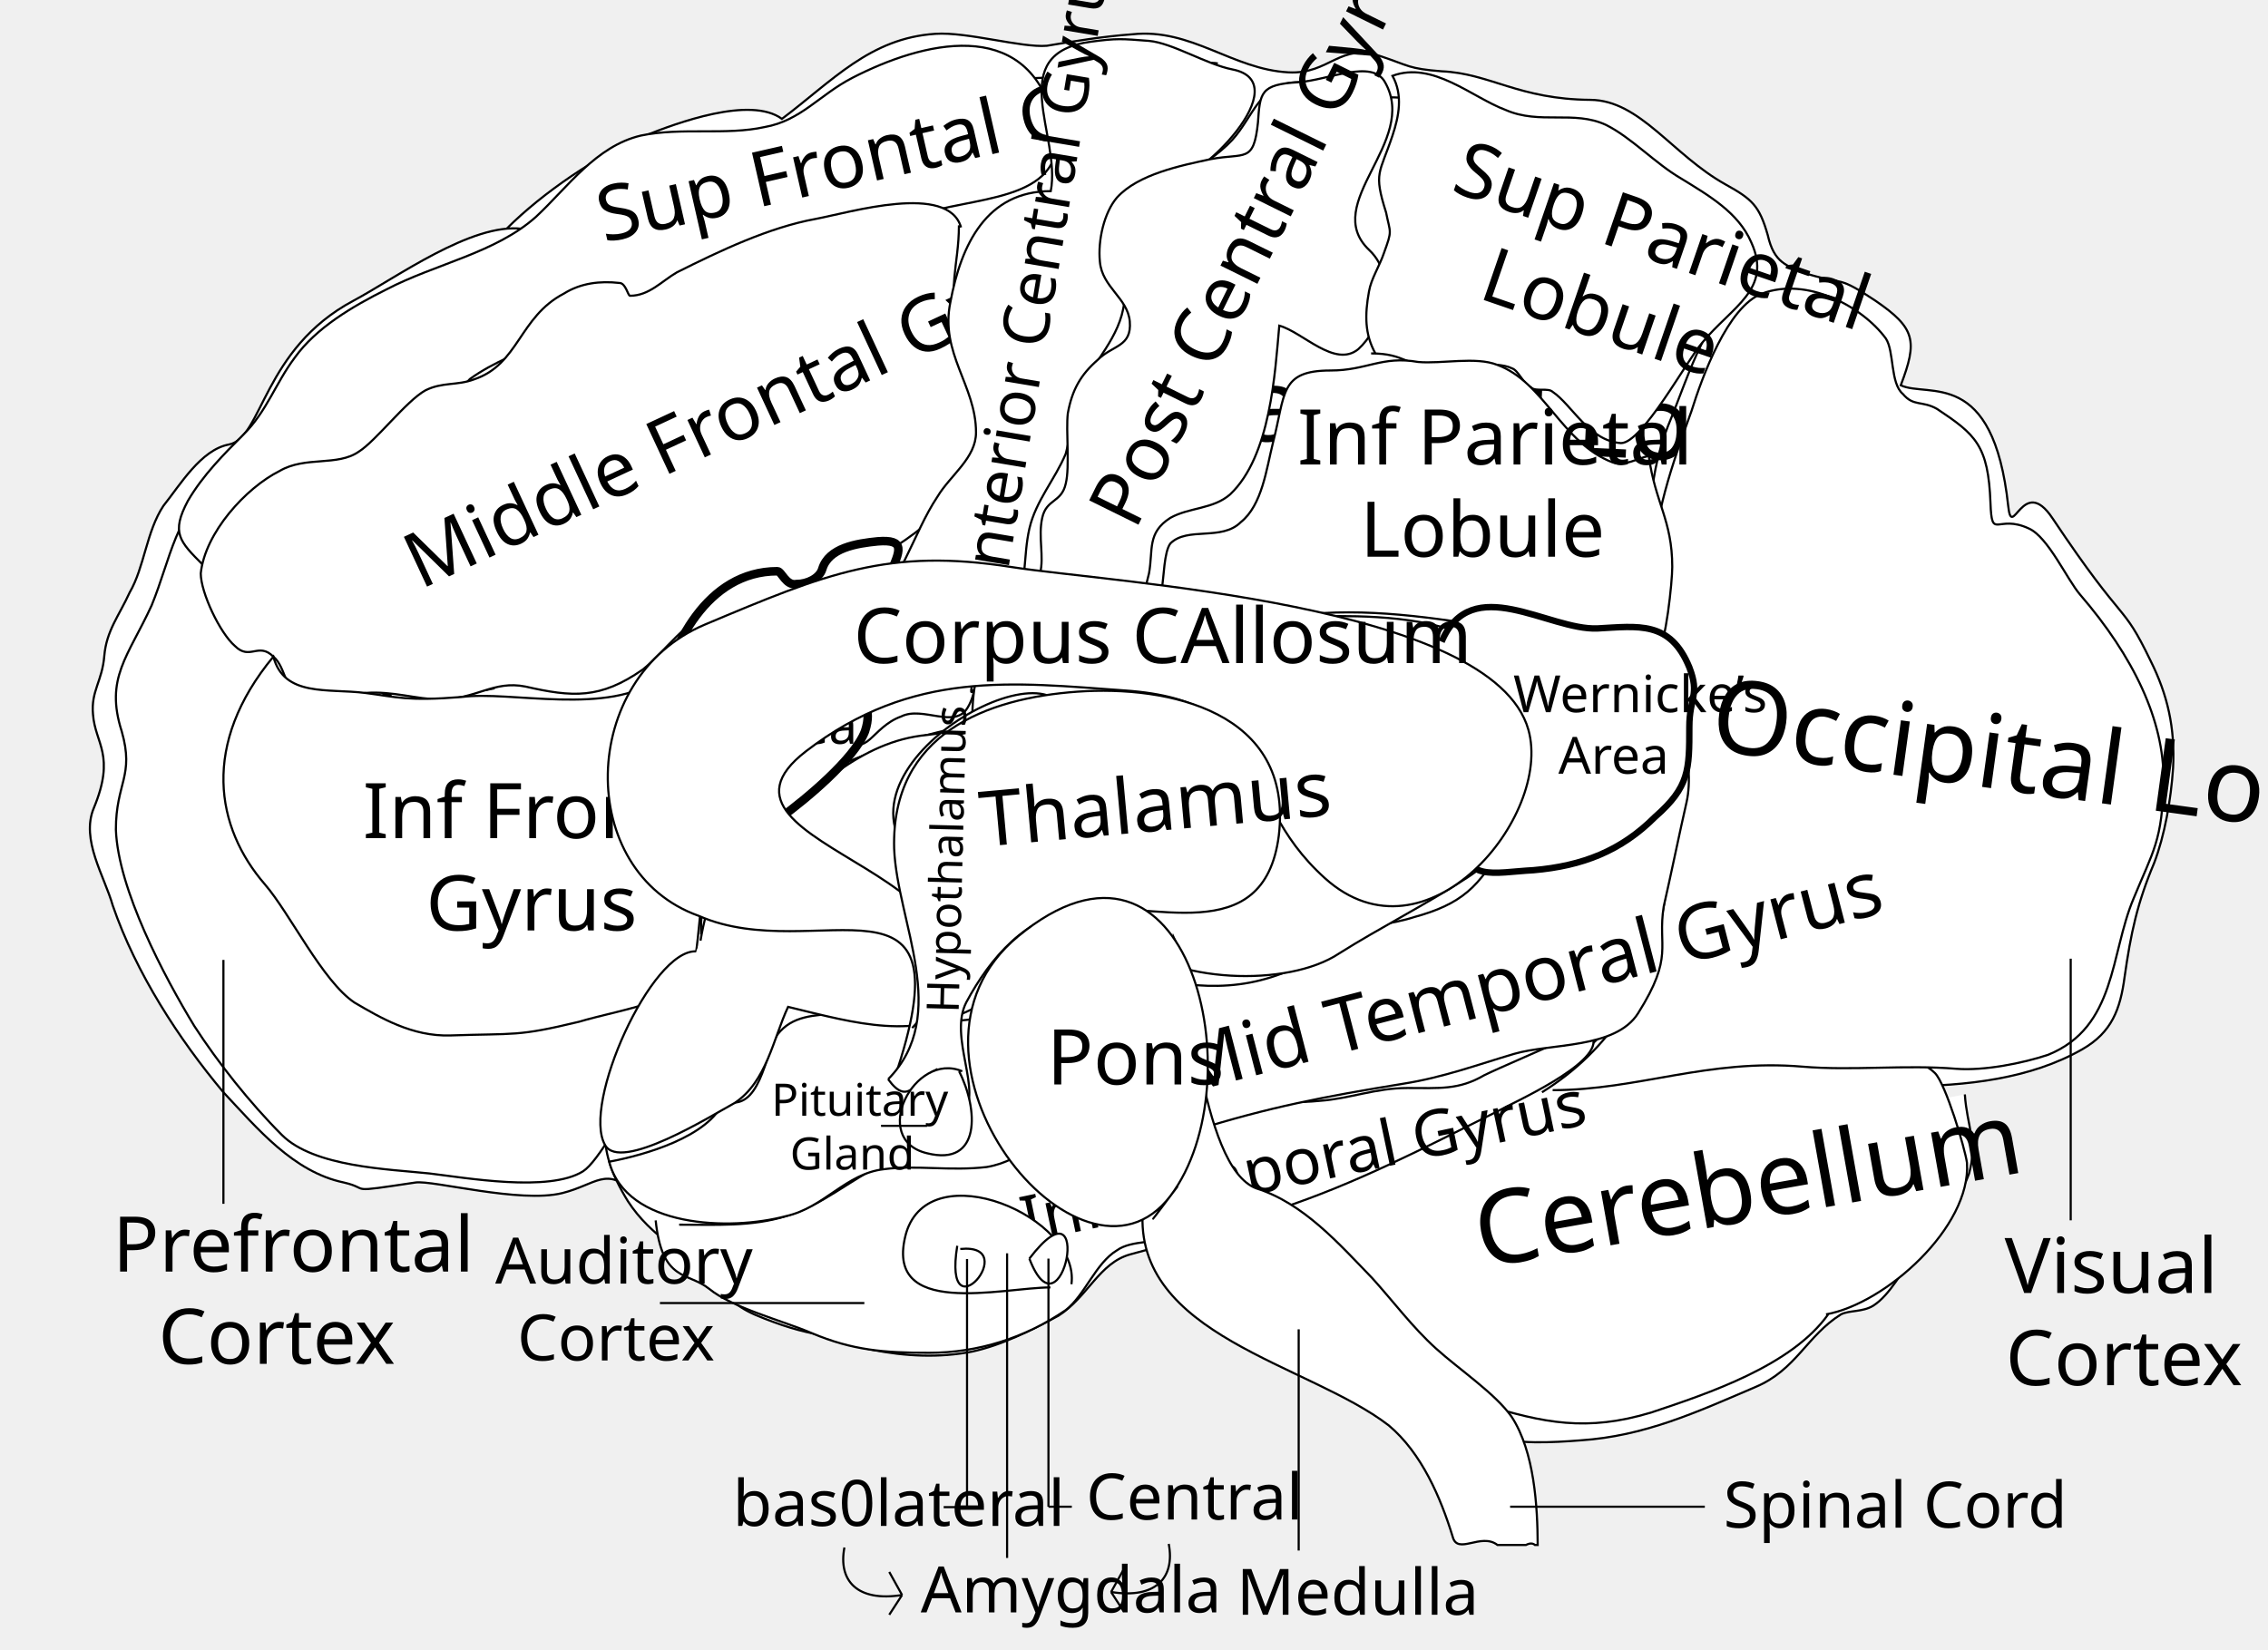
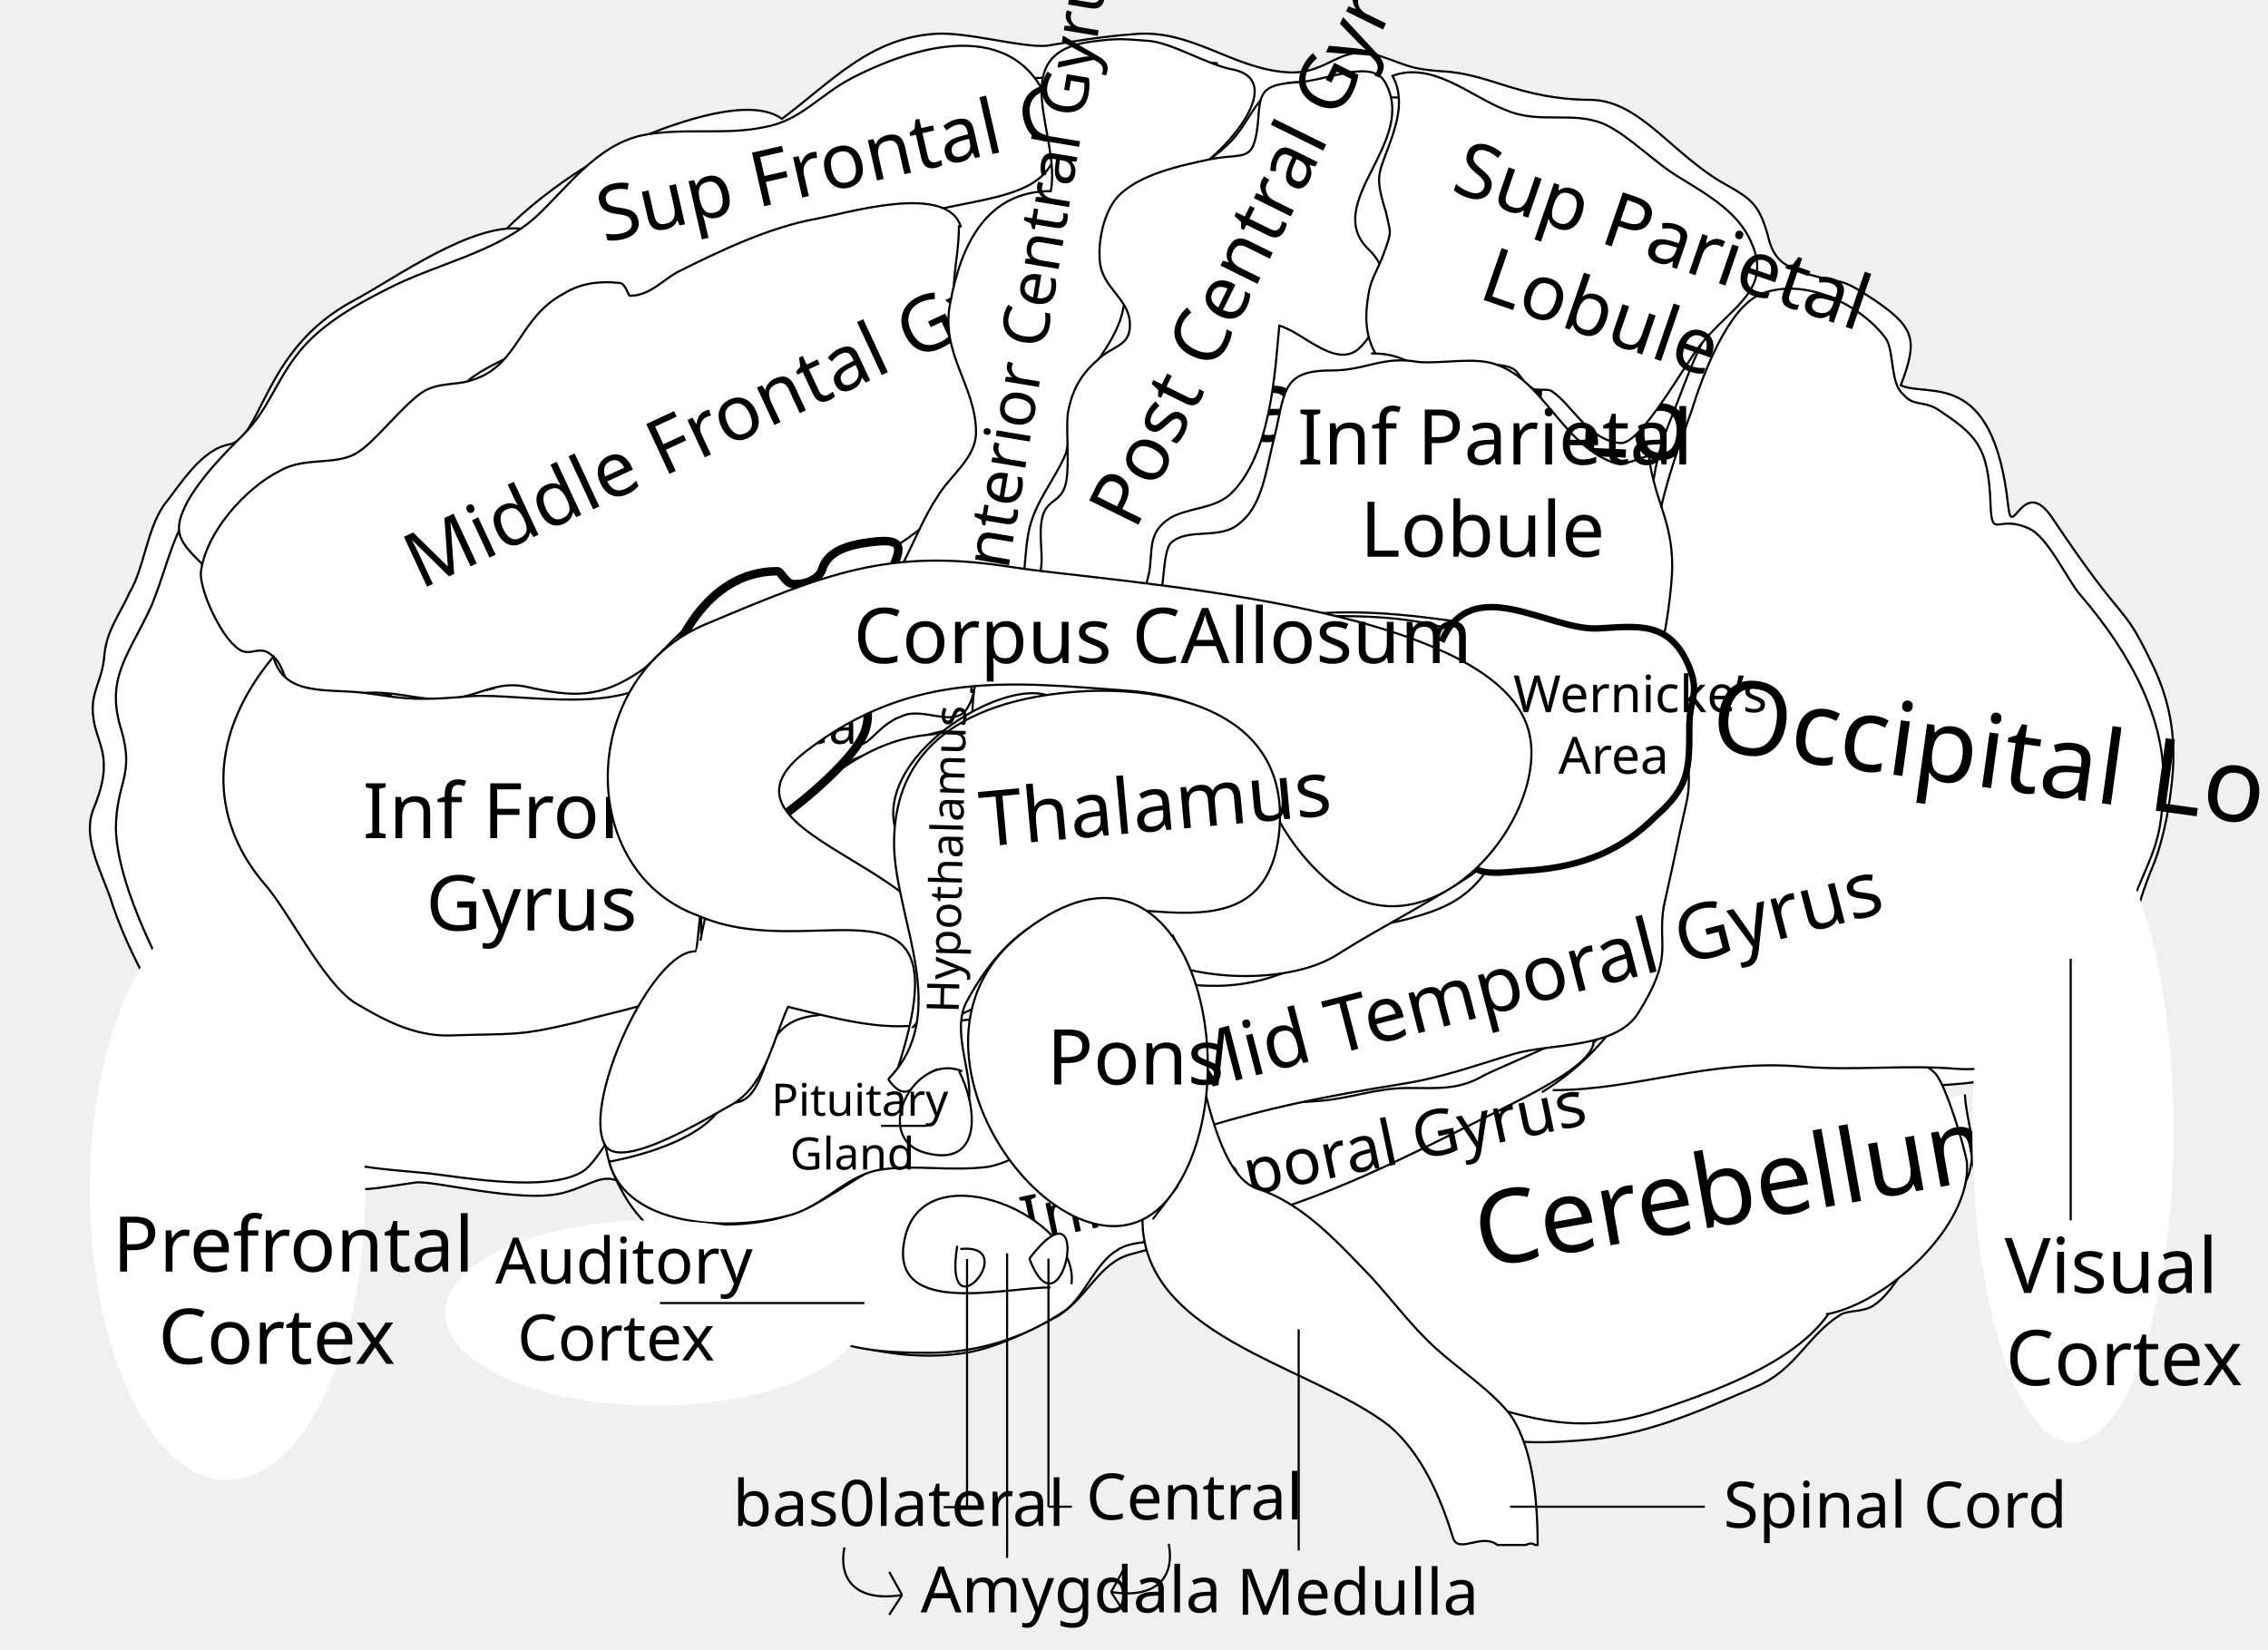
- <svg xmlns="http://www.w3.org/2000/svg" version="1.1" x="0px" y="0px" width="1061.947px" height="772.501px" viewBox="0 0 1061.947 772.501" enable-background="new 0 0 1061.947 772.501" xml:space="preserve">
+ <svg xmlns="http://www.w3.org/2000/svg" version="1.1" x="0px" y="0px" width="1061.947px" height="772.501px" viewBox="0 0 1061.947 772.501" style="enable-background:new 0 0 1061.947 772.501;" xml:space="preserve">
+   <style type="text/css">
+ 
+ 	.st0{font-family:'AmaticSC-Regular';}
+ 	.st1{fill:#FFFFFF;stroke:#000000;stroke-miterlimit:10;}
+ 	.st2{fill:#FFFFFF;stroke:#000000;stroke-width:3;}
+ 	.st3{fill:#FFFFFF;stroke:#000000;stroke-width:4;}
+ 	.st4{fill:none;stroke:#000000;}
+ 	.st5{fill:none;stroke:#000000;stroke-miterlimit:10;}
+ 	.st6{fill:#FFFFFF;}
+ 	.st7{fill:none;}
+ 	.st8{fill:#FFFFFF;stroke:#000000;}
+ 	.st9{font-size:21;}
+ 	.st10{font-size:24;}
+ 	.st11{font-size:30;}
+ 	.st12{font-size:36;}
+ 	.st13{font-size:48;}
+ 
+ </style>
  <g id="Outline">
-     <path id="Brain" fill="#FFFFFF" stroke="#000000" d="M237.247,107.085c16.8-16.833,42.886-34.582,64.631-43.494   c14.827-5.94,49.421-18.814,64.249-7.922C389.848,37.846,407.357,17.817,438,15.837c14.823-0.991,40.317,6.585,52.179,5.594   c11.861-1.979,26.188-4.379,40.026-5.371c27.672-2.97,46.795,16.44,73.139,17.824c19.401,1.019,23.89-14.316,43.656-7.383   c12.625,4.211,12.57,5.692,28,6.881c22.732,0.991,36,13.119,69.694,13.376C767.96,46.937,783,72.501,807.95,86.367   c12.47,6.93,15.821,9.901,19.776,23.764c2.958,12.872,8.407,14.41,19.274,18.371c16.802,4.952,13.337,0.444,31.136,12.325   c18.778,12.874,19.767,18.814,11.856,39.608c12.854,5.943,43.315-8.574,50.315,56.553c1.798,16.728,6.803-15.146,20.692,5.641   c35,52.38,32.156,38.158,46,66.874c7.91,15.844,11.489,31.347,10.5,50.159c-0.988,14.855-3.955,31.688-8.9,44.562   c-7.899,18.811-10.866,32.673-13.832,53.47c-1.979,14.851-5.934,25.743-19.767,33.665   c-48.411,27.716-120.507,13.484-163.528,15.193c-99.473,3.951-122.449,19.953-195.274,60.064   c-13.439,7.402-30.644,8.91-45.467,12.874c-11.479,2.464-5.012-2.185-41.515,7.917c-14.558,4.03-19.771,19.808-33.61,28.719   c-12.85,6.934-26.684,13.862-40.522,16.832c-30.644,5.94-63.26-2.97-91.925-15.844c-12.85-4.947-27.677-9.899-37.561-19.803   c-10.872-11.881-16.805-28.714-28.666-38.617c-12.85-12.874-17.789-3.961-33.605,0c-19.771,4.951-60.718-6.15-68.789-4.942   c-33.743,5.05-20.309,3.058-33.539,0c-23.725-4.952-40.573-25.417-56.39-42.249c-20.755-24.755-40.945-55.792-51.817-87.476   c-3.955-13.862-15.021-30.804-8.899-45.551c10.367-24.974,0.641-30.109-0.348-43.974c-0.989-10.893,4.304-15.438,5.292-27.32   c0.989-11.883,6.917-18.814,11.861-29.707c6.917-11.881,7.905-28.716,15.816-40.597c7.906-9.904,17.571-26.26,30.639-28.716   c15.816-2.971,15.846-44.66,58.32-67.335c19.895-10.621,55.35-36.636,79.071-33.666" />
-     <path id="Cerebellum_1_" fill="#FFFFFF" stroke="#000000" d="M920,512.501c1,15,6,22,2,37c-5,14-16,25-25,37c-6,8-12,20-20,25   c-5,3-11,2-15,4c-16,10-21,26-40,34c-28,12-52,23-82,25c-13,1-30,2-42-2c-14-5-24-14-39-19c-43-12-86-23-95-72" />
+     <path id="Brain" class="st8" d="M237.247,107.085c16.8-16.833,42.886-34.582,64.631-43.494c14.827-5.94,49.421-18.814,64.249-7.922   C389.848,37.846,407.357,17.817,438,15.837c14.823-0.991,40.317,6.585,52.179,5.594c11.861-1.979,26.188-4.379,40.026-5.371   c27.672-2.97,46.795,16.44,73.139,17.824c19.401,1.019,23.89-14.316,43.656-7.383c12.625,4.211,12.57,5.692,28,6.881   c22.732,0.991,36,13.119,69.694,13.376C767.96,46.937,783,72.501,807.95,86.367c12.47,6.93,15.821,9.901,19.776,23.764   c2.958,12.872,8.407,14.41,19.274,18.371c16.802,4.952,13.337,0.444,31.136,12.325c18.778,12.874,19.767,18.814,11.856,39.608   c12.854,5.943,43.315-8.574,50.315,56.553c1.798,16.728,6.803-15.146,20.692,5.641c35,52.38,32.156,38.158,46,66.874   c7.91,15.844,11.489,31.347,10.5,50.159c-0.988,14.855-3.955,31.688-8.9,44.562c-7.899,18.811-10.866,32.673-13.832,53.47   c-1.979,14.851-5.934,25.743-19.767,33.665c-48.411,27.716-120.507,13.484-163.528,15.193   c-99.473,3.951-122.449,19.953-195.274,60.064c-13.439,7.402-30.644,8.91-45.467,12.874c-11.479,2.464-5.012-2.185-41.515,7.917   c-14.558,4.03-19.771,19.808-33.61,28.719c-12.85,6.934-26.684,13.862-40.522,16.832c-30.644,5.94-63.26-2.97-91.925-15.844   c-12.85-4.947-27.677-9.899-37.561-19.803c-10.872-11.881-16.805-28.714-28.666-38.617c-12.85-12.874-17.789-3.961-33.605,0   c-19.771,4.951-60.718-6.15-68.789-4.942c-33.743,5.05-20.309,3.058-33.539,0c-23.725-4.952-40.573-25.417-56.39-42.249   c-20.755-24.755-40.945-55.792-51.817-87.476c-3.955-13.862-15.021-30.804-8.899-45.551c10.367-24.974,0.641-30.109-0.348-43.974   c-0.989-10.893,4.304-15.438,5.292-27.32c0.989-11.883,6.917-18.814,11.861-29.707c6.917-11.881,7.905-28.716,15.816-40.597   c7.906-9.904,17.571-26.26,30.639-28.716c15.816-2.971,15.846-44.66,58.32-67.335c19.895-10.621,55.35-36.636,79.071-33.666" />
+     <path id="Cerebellum_1_" class="st8" d="M920,512.501c1,15,6,22,2,37c-5,14-16,25-25,37c-6,8-12,20-20,25c-5,3-11,2-15,4   c-16,10-21,26-40,34c-28,12-52,23-82,25c-13,1-30,2-42-2c-14-5-24-14-39-19c-43-12-86-23-95-72" />
  </g>
  <g id="Lobes">
    <g id="Cerebellum">
-       <path id="CerrebelumS" fill="#FFFFFF" stroke="#000000" d="M855,615.501c28-5,68-41,66-71c-1-7-10-37-15-42c-16-16-69-7-89-5    c-44,5-85,4-128,13c-22,5-40,16-61,23c-14,4-34,9-45,19c-18,18-3,61,17,70c31,14,62,25,94,35c29,9,49,13,79,4c27-9,66-22,83-46" />
-       <text id="CerebellumT" transform="matrix(0.9846 -0.1745 0.1745 0.9846 693.5835 593.894)" font-family="'AmaticSC-Regular'" font-size="48">Cerebellum</text>
+       <path id="CerrebelumS" class="st8" d="M855,615.501c28-5,68-41,66-71c-1-7-10-37-15-42c-16-16-69-7-89-5c-44,5-85,4-128,13    c-22,5-40,16-61,23c-14,4-34,9-45,19c-18,18-3,61,17,70c31,14,62,25,94,35c29,9,49,13,79,4c27-9,66-22,83-46" />
+       <text id="CerebellumT" transform="matrix(0.9846 -0.1745 0.1745 0.9846 693.5835 593.894)" class="st0 st13">Cerebellum</text>
    </g>
    <g id="Parietal_1_">
-       <path id="ParietalS" fill="#FFFFFF" stroke="#000000" d="M781,324.501c-3-44-17-81,0-125c5-12,10-27,16-39c3-7,9-12,14-18    c13-18,1-30-16-45c-15-13-43-32-63-35c-6,0-14,2-19,1c-8-2-17-7-26-11c-17-7-28-7-47-7c-7,0-9,1-15,0s-11-6-17-7    c-18,0-21,16-31,27c-13,14-35,22-51,35c-18,14-25.376,32.138-17.376,52.138c9,26-5.624,14.862-15.624,35.862c-6,14-5,30-8,45    c-4,20-17,35-23,55c-3,12-6,30-3,43c4,21,15,10,32,8c5,0,16,1,20-1c8-4,15-17,24-22c25-14,48-14,75-16c18-1,36-6,54-3    c15,1,29,8,44,11c25,4,50,12,74,16" />
-       <text id="ParietalT" transform="matrix(0.999 0.0456 -0.0456 0.999 553.0767 204.8091)" font-family="'AmaticSC-Regular'" font-size="48">Parietal Lobe</text>
+       <path id="ParietalS" class="st8" d="M781,324.501c-3-44-17-81,0-125c5-12,10-27,16-39c3-7,9-12,14-18c13-18,1-30-16-45    c-15-13-43-32-63-35c-6,0-14,2-19,1c-8-2-17-7-26-11c-17-7-28-7-47-7c-7,0-9,1-15,0s-11-6-17-7c-18,0-21,16-31,27    c-13,14-35,22-51,35c-18,14-25.376,32.138-17.376,52.138c9,26-5.624,14.862-15.624,35.862c-6,14-5,30-8,45c-4,20-17,35-23,55    c-3,12-6,30-3,43c4,21,15,10,32,8c5,0,16,1,20-1c8-4,15-17,24-22c25-14,48-14,75-16c18-1,36-6,54-3c15,1,29,8,44,11    c25,4,50,12,74,16" />
+       <text id="ParietalT" transform="matrix(0.999 0.0456 -0.0456 0.999 553.0767 204.8091)" class="st0 st13">Parietal Lobe</text>
    </g>
    <g id="Frontal_1_">
-       <path id="FrontalS" fill="#FFFFFF" stroke="#000000" d="M459,338.501c0-33-3-61,13-90c8-16,8-37,16-55c6-13,20-36,24-50    c3-10,1-11,0-21c-1-19-4-19,11-30c19-16,44-25,56-48c-34-9-86.243-10-121.243-6c-28,3-53.757,17-80.757,24c-9,2-16,7-24,10    c-18,5-38,0-56,6c-26,8-37,36-59,46c-10,5-19,3-30,11c-16,12-38,21-54,34c-11,9-15,25-25,35c-9,9-18,12-27,20c-20,16-22,37-31,59    c-11,24-22,34-14,59c6,21-2.739,24-2.739,46c1,28,22.739,69,36.739,92c11,17,26,36,41,51s50,16,69,18c17,2,56,9,72-1    c14-9,50.875-90.614,58.875-104.614c14-22-4.875,4.614,0.125-21.386c10-60,73-61,121-76" />
-       <text id="FrontalT" transform="matrix(0.98 -0.1992 0.1992 0.98 152.2202 338.959)" font-family="'AmaticSC-Regular'" font-size="48">Frontal Lobe</text>
+       <path id="FrontalS" class="st8" d="M459,338.501c0-33-3-61,13-90c8-16,8-37,16-55c6-13,20-36,24-50c3-10,1-11,0-21    c-1-19-4-19,11-30c19-16,44-25,56-48c-34-9-86.243-10-121.243-6c-28,3-53.757,17-80.757,24c-9,2-16,7-24,10c-18,5-38,0-56,6    c-26,8-37,36-59,46c-10,5-19,3-30,11c-16,12-38,21-54,34c-11,9-15,25-25,35c-9,9-18,12-27,20c-20,16-22,37-31,59    c-11,24-22,34-14,59c6,21-2.739,24-2.739,46c1,28,22.739,69,36.739,92c11,17,26,36,41,51s50,16,69,18c17,2,56,9,72-1    c14-9,50.875-90.614,58.875-104.614c14-22-4.875,4.614,0.125-21.386c10-60,73-61,121-76" />
+       <text id="FrontalT" transform="matrix(0.98 -0.1992 0.1992 0.98 152.2202 338.959)" class="st0 st13">Frontal Lobe</text>
    </g>
    <g id="Temporal_1_">
-       <path id="TemporalS" fill="#FFFFFF" stroke="#000000" d="M328.298,437.591c-4.971-116.84,298.147-116.12,130.702-86.09    c-20.292,3.639,37-16,57-19c31-5,25.938-17.361,54.938-28.361c45-18,136.062-9.639,178.062,11.361c9,5,23.077,8.729,29.077,17.729    c8,11,18.923,24.771,4.923,63.271c-9.952,27.367-4.306,49.642-20.306,73.642c-10,14-33.694,35.358-50.694,40.358c-13,4-26,2-39,6    c-45,13-76,50-122,61c-6,2-14,0-20,2c-9,3-13,10-22,19c-15,14-38,24-58,28c-13,2-20-2-32-1c-24,2-38,1-61-8c-13-5-15-8-24-18    c-13-13-29-20-40-37c-16-26-13-41,2-69c9-18,12.506-39.614,35.875-49.614" />
-       <text id="TemporalT" transform="matrix(0.9528 -0.3037 0.3037 0.9528 448.1011 486.9019)" font-family="'AmaticSC-Regular'" font-size="48">Temporal Lobe</text>
+       <path id="TemporalS" class="st8" d="M328.298,437.591c-4.971-116.84,298.147-116.12,130.702-86.09c-20.292,3.639,37-16,57-19    c31-5,25.938-17.361,54.938-28.361c45-18,136.062-9.639,178.062,11.361c9,5,23.077,8.729,29.077,17.729    c8,11,18.923,24.771,4.923,63.271c-9.952,27.367-4.306,49.642-20.306,73.642c-10,14-33.694,35.358-50.694,40.358c-13,4-26,2-39,6    c-45,13-76,50-122,61c-6,2-14,0-20,2c-9,3-13,10-22,19c-15,14-38,24-58,28c-13,2-20-2-32-1c-24,2-38,1-61-8c-13-5-15-8-24-18    c-13-13-29-20-40-37c-16-26-13-41,2-69c9-18,12.506-39.614,35.875-49.614" />
+       <text id="TemporalT" transform="matrix(0.9528 -0.3037 0.3037 0.9528 448.1011 486.9019)" class="st0 st13">Temporal Lobe</text>
    </g>
    <g id="Occipital_1_">
-       <path id="Occipital" fill="#FFFFFF" stroke="#000000" d="M727,510.501c40,0,72.518-14.785,117-11c23.503,2,48-1,72,1    c13,1,30.98-2.55,42.98-6.55c32-13,29.021-47.165,40.021-73.165c9-22,13.654-27.216,13.999-55.285c0.344-28-14-58-39-87    c-6.16-7.146-15-27-24-31c-15-7-17.333,6.016-18-12c-1-27-7-32-25-44c-7-4-11-1-16-7c-6-5-4-20-8-26c-11-15-37-29-58-21    c-16,6-28,39-33,55c-9,25-18,50-18,76c0,31,4,26,7,56c2,22,2,77-2,100c-7,38-25,67-57,87" />
-       <text id="OccipitalT" transform="matrix(0.9907 0.1358 -0.1358 0.9907 799.7417 350.8989)" font-family="'AmaticSC-Regular'" font-size="48">Occipital Lobe</text>
+       <path id="Occipital" class="st8" d="M727,510.501c40,0,72.518-14.785,117-11c23.503,2,48-1,72,1c13,1,30.98-2.55,42.98-6.55    c32-13,29.021-47.165,40.021-73.165c9-22,13.654-27.216,13.999-55.285c0.344-28-14-58-39-87c-6.16-7.146-15-27-24-31    c-15-7-17.333,6.016-18-12c-1-27-7-32-25-44c-7-4-11-1-16-7c-6-5-4-20-8-26c-11-15-37-29-58-21c-16,6-28,39-33,55    c-9,25-18,50-18,76c0,31,4,26,7,56c2,22,2,77-2,100c-7,38-25,67-57,87" />
+       <text id="OccipitalT" transform="matrix(0.9907 0.1358 -0.1358 0.9907 799.7417 350.8989)" class="st0 st13">Occipital Lobe</text>
    </g>
  </g>
  <g id="Gyri">
    <g id="SFG">
-       <path id="SFGs" fill="#FFFFFF" stroke="#000000" d="M100,265.501c1-10,24-34,32-40c10-8,24-6,35-13c13-8,26-12,38-20    c7-3,10-10,15-15c11-8,25-13,37-19c24-10,47-18,71-29c22-11,37-20,63-24c15-3,28-3,43-6c27-8,70-6,59-45c-13-47-61-35.042-94-18    c-15.287,7.895-24,20-41,23c-18,4-39,0-58,4c-21,5-34,24-49,38c-19,17-47,22-70,34c-16,8-33,18-43,32c-9,12-13,25-24,36    c-9,9-19,19-26,31c-8,15-4,19,7,30" />
-       <text id="SFGt" transform="matrix(0.9749 -0.2226 0.2226 0.9749 282.771 113.7065)" font-family="'AmaticSC-Regular'" font-size="36">Sup Frontal Gyrus</text>
+       <path id="SFGs" class="st8" d="M100,265.501c1-10,24-34,32-40c10-8,24-6,35-13c13-8,26-12,38-20c7-3,10-10,15-15c11-8,25-13,37-19    c24-10,47-18,71-29c22-11,37-20,63-24c15-3,28-3,43-6c27-8,70-6,59-45c-13-47-61-35.042-94-18c-15.287,7.895-24,20-41,23    c-18,4-39,0-58,4c-21,5-34,24-49,38c-19,17-47,22-70,34c-16,8-33,18-43,32c-9,12-13,25-24,36c-9,9-19,19-26,31c-8,15-4,19,7,30" />
+       <text id="SFGt" transform="matrix(0.9749 -0.2226 0.2226 0.9749 282.771 113.7065)" class="st0 st12">Sup Frontal Gyrus</text>
    </g>
    <g id="MFG">
-       <path id="MFGs" fill="#FFFFFF" stroke="#000000" d="M449,105.501c0,19-6,30,1,48c6,15,11,24,11,42c0,30-26,52-51,66    c-5,3-10,5-15,7c-2,1-6-1-8,0c-6,3-7,10-12,13c-13,7-27,0-40,4s-24,20-34,28c-20,14-33,13-55,8c-15-3-23,6-40,6c-11,0-22-4-35-3    c-8,1-21,6-29,3c-9-4-8-15-14-20c-7-7-11,2-18-5c-7-6-16-25-16-34c2-19,21-40,37-48c12-7,27-2,37-9    c8-5,22.169-23.694,31.169-28.694c8-4,14.793-2.148,22.793-5.148c21-7,21.037-29.157,42.037-40.157c8-5,17-6,26-5c3,0,4,6,5,6    c9,0,15-7,22-11c20-10,43-21,65-25c16-3,62-17,68,4" />
-       <text id="MFGt" transform="matrix(0.9067 -0.4219 0.4219 0.9067 196.8013 276.1631)" font-family="'AmaticSC-Regular'" font-size="36">Middle Frontal Gyrus</text>
+       <path id="MFGs" class="st8" d="M449,105.501c0,19-6,30,1,48c6,15,11,24,11,42c0,30-26,52-51,66c-5,3-10,5-15,7c-2,1-6-1-8,0    c-6,3-7,10-12,13c-13,7-27,0-40,4s-24,20-34,28c-20,14-33,13-55,8c-15-3-23,6-40,6c-11,0-22-4-35-3c-8,1-21,6-29,3    c-9-4-8-15-14-20c-7-7-11,2-18-5c-7-6-16-25-16-34c2-19,21-40,37-48c12-7,27-2,37-9c8-5,22.169-23.694,31.169-28.694    c8-4,14.793-2.148,22.793-5.148c21-7,21.037-29.157,42.037-40.157c8-5,17-6,26-5c3,0,4,6,5,6c9,0,15-7,22-11c20-10,43-21,65-25    c16-3,62-17,68,4" />
+       <text id="MFGt" transform="matrix(0.9067 -0.4219 0.4219 0.9067 196.8013 276.1631)" class="st0 st12">Middle Frontal Gyrus</text>
    </g>
    <g id="ACG">
-       <path id="ACGs" fill="#FFFFFF" stroke="#000000" d="M396,323.501c-1,11-5.635,11.66,0.365,20.66c9,12,11.635-3.66,25.635-8.66    c10-5,25,6,31-4c5-8,4-20,2-10c-1.919,9.596,6.166-8.332,20-36c6-12,4-25,7-38s12-23,17-35c3-11,3-24,9-34    c8-14,19.578-25.328,18.578-43.328c-1-27-14.506-46.735,18.422-48.672c17-1,63-48,32-54    c-11.984-2.319-27.977-12.355-38.977-13.355c-13-1-15.085-1.217-27.023,0.355c-41.321,5.444-14,44-19,70c-30,0-42,25-47,52    c-5,24,12,39,12,61c0,12-12,20-18,30c-6,9-10,19-15,29c-10,21-33,37-31,62" />
-       <text id="ACGt" transform="matrix(0.1653 -0.9862 0.9862 0.1653 468.8433 286.0674)" font-family="'AmaticSC-Regular'" font-size="30">Anterior Central Gyrus</text>
+       <path id="ACGs" class="st8" d="M396,323.501c-1,11-5.635,11.66,0.365,20.66c9,12,11.635-3.66,25.635-8.66c10-5,25,6,31-4    c5-8,4-20,2-10c-1.919,9.596,6.166-8.332,20-36c6-12,4-25,7-38s12-23,17-35c3-11,3-24,9-34c8-14,19.578-25.328,18.578-43.328    c-1-27-14.506-46.735,18.422-48.672c17-1,63-48,32-54c-11.984-2.319-27.977-12.355-38.977-13.355c-13-1-15.085-1.217-27.023,0.355    c-41.321,5.444-14,44-19,70c-30,0-42,25-47,52c-5,24,12,39,12,61c0,12-12,20-18,30c-6,9-10,19-15,29c-10,21-33,37-31,62" />
+       <text id="ACGt" transform="matrix(0.1653 -0.9862 0.9862 0.1653 468.8433 286.0674)" class="st0 st11">Anterior Central Gyrus</text>
    </g>
    <g id="IFG">
-       <path id="IFGs" fill="#FFFFFF" stroke="#000000" d="M216.204,326.391c22.797-3.053,68.796,9.111,92.796-8.889c8-7,13-19,21-25    c12-7,24-5,36-13c15-10,33-19,50-23c3,15-3,22-10,35c-8,14-9,22-9,38c-1,38-46,39-63,67c-5,9-6,34-8,49c-3,17-2,17.145-19,23.145    c-11,4-26,6.855-36,9.855c-29,7-29.604,5.333-60,6.38c-18,0.62-33-8.38-45-15.38c-15-10-30.208-41.768-42-55.403    c-23-26.597-30-65.511,4-106.597c5,19,25.555,14.792,43,17C185.749,326.368,190.334,328.448,216.204,326.391" />
+       <path id="IFGs" class="st8" d="M216.204,326.391c22.797-3.053,68.796,9.111,92.796-8.889c8-7,13-19,21-25c12-7,24-5,36-13    c15-10,33-19,50-23c3,15-3,22-10,35c-8,14-9,22-9,38c-1,38-46,39-63,67c-5,9-6,34-8,49c-3,17-2,17.145-19,23.145    c-11,4-26,6.855-36,9.855c-29,7-29.604,5.333-60,6.38c-18,0.62-33-8.38-45-15.38c-15-10-30.208-41.768-42-55.403    c-23-26.597-30-65.511,4-106.597c5,19,25.555,14.792,43,17C185.749,326.368,190.334,328.448,216.204,326.391" />
      <text id="IFGt" transform="matrix(1 0 0 1 169.8735 392.5015)">
-         <tspan x="0" y="0" font-family="'AmaticSC-Regular'" font-size="36">Inf Frontal</tspan>
-         <tspan x="29.54" y="43.2" font-family="'AmaticSC-Regular'" font-size="36">Gyrus</tspan>
+         <tspan x="0" y="0" class="st0 st12">Inf Frontal</tspan>
+         <tspan x="29.54" y="43.2" class="st0 st12">Gyrus</tspan>
      </text>
    </g>
    <g id="PCG">
-       <path id="PCGs" fill="#FFFFFF" stroke="#000000" d="M460,310.501c-6,10-5,32-4,43c11-1,21-9,34-10c14-1,19-2,28-12    c13-16,15-44,20-63c2-11-1-19,10-26c9-5,20-4,28-11c19-18,21-57,23-79c11,3,26,20,37,11c10-9,19.593-32.667,5.128-46.397    C618,95.151,664.502,66.501,648.502,38.501c-6-11-26.502-1-40.502,0c-18,1-18,5-19,19c-2,19-6,14-22,17c-14,3-34,7-44,18    c-6,7-9,20-8,30c1,12,13,17,14,28c1,12-8,11-15,18c-8,7-12,14-14,25c-1,8,1.013,25-0.987,33c-2,9-9.013,7-11.013,16s1,18-1,26    C484,279.501,469,304.501,460,310.501" />
-       <text id="PCGt" transform="matrix(0.4428 -0.8966 0.8966 0.4428 531.5181 248.8228)" font-family="'AmaticSC-Regular'" font-size="36">Post Central Gyrus</text>
+       <path id="PCGs" class="st8" d="M460,310.501c-6,10-5,32-4,43c11-1,21-9,34-10c14-1,19-2,28-12c13-16,15-44,20-63c2-11-1-19,10-26    c9-5,20-4,28-11c19-18,21-57,23-79c11,3,26,20,37,11c10-9,19.593-32.667,5.128-46.397C618,95.151,664.502,66.501,648.502,38.501    c-6-11-26.502-1-40.502,0c-18,1-18,5-19,19c-2,19-6,14-22,17c-14,3-34,7-44,18c-6,7-9,20-8,30c1,12,13,17,14,28c1,12-8,11-15,18    c-8,7-12,14-14,25c-1,8,1.013,25-0.987,33c-2,9-9.013,7-11.013,16s1,18-1,26C484,279.501,469,304.501,460,310.501" />
+       <text id="PCGt" transform="matrix(0.4428 -0.8966 0.8966 0.4428 531.5181 248.8228)" class="st0 st12">Post Central Gyrus</text>
    </g>
    <g id="SPL">
-       <path id="SPLs" fill="#FFFFFF" stroke="#000000" d="M642,165.501c16,0,16,6,32,7c8,0,26-4,34,0c3,1,5,7,9,9c2,2,8,0,10,2    c9,6,17,23,32,24c10,0,31-39,38-47c14-17,33-25,23-47c-6-14-20-22-33-30c-12-7-23-19-35-25c-15-7-31,0-47-7c-16-6-34-23-53-16    c5,9,3,19,0,28c-6,18-9,17-3,36c2,10,3,8-1,19c-2,6-6,12-7,18c-2,11-2,20,3,29" />
+       <path id="SPLs" class="st8" d="M642,165.501c16,0,16,6,32,7c8,0,26-4,34,0c3,1,5,7,9,9c2,2,8,0,10,2c9,6,17,23,32,24    c10,0,31-39,38-47c14-17,33-25,23-47c-6-14-20-22-33-30c-12-7-23-19-35-25c-15-7-31,0-47-7c-16-6-34-23-53-16c5,9,3,19,0,28    c-6,18-9,17-3,36c2,10,3,8-1,19c-2,6-6,12-7,18c-2,11-2,20,3,29" />
      <text id="SPLt" transform="matrix(0.9456 0.3253 -0.3253 0.9456 678.7222 89.2847)">
-         <tspan x="0" y="0" font-family="'AmaticSC-Regular'" font-size="36">Sup Parietal</tspan>
-         <tspan x="28.31" y="43.201" font-family="'AmaticSC-Regular'" font-size="36">Lobule</tspan>
+         <tspan x="0" y="0" class="st0 st12">Sup Parietal</tspan>
+         <tspan x="28.31" y="43.201" class="st0 st12">Lobule</tspan>
      </text>
    </g>
    <g id="IPL">
-       <path id="IPLs" fill="#FFFFFF" stroke="#000000" d="M533,316.501c7-11,8-29,11-41c1-5,1-17,4-21c8-8,24-1,33-10c10-8,12-25,15-37    c6-23,3-34,27-34c17,0,24-7,41-4c11,1,27.05-2.639,37.05,1.361c22,8,30.223,36.639,53.95,45.639c5.61,2.128,12-2,17-3    c3,22,11,30,11,52c0,7-3,36-7,41c-10,12-35-6-48-8c-64-10-131-27-187,17" />
+       <path id="IPLs" class="st8" d="M533,316.501c7-11,8-29,11-41c1-5,1-17,4-21c8-8,24-1,33-10c10-8,12-25,15-37c6-23,3-34,27-34    c17,0,24-7,41-4c11,1,27.05-2.639,37.05,1.361c22,8,30.223,36.639,53.95,45.639c5.61,2.128,12-2,17-3c3,22,11,30,11,52    c0,7-3,36-7,41c-10,12-35-6-48-8c-64-10-131-27-187,17" />
      <text id="IPLt" transform="matrix(1 0 0 1 607.4565 217.5015)">
-         <tspan x="0" y="0" font-family="'AmaticSC-Regular'" font-size="36">Inf Parietal</tspan>
-         <tspan x="29.391" y="43.2" font-family="'AmaticSC-Regular'" font-size="36">Lobule</tspan>
+         <tspan x="0" y="0" class="st0 st12">Inf Parietal</tspan>
+         <tspan x="29.391" y="43.2" class="st0 st12">Lobule</tspan>
      </text>
    </g>
    <g id="ITG">
-       <path id="ITGs" fill="#FFFFFF" stroke="#000000" d="M318,573.501c17,0,34,1,50-4c17-5,30-17,45-24c17-9,36-1,54-6    c19-5,27-13,48-13c17,0,28-5,44-8c19-5,40-1,59-3c14-1,26-6,41-6s24,1,36-6c6-3,30.821-13.547,36.821-16.547    c5-3,11.179-11.453,14.179-0.453c3,12-38,30-45,34c-36,18-66,33.625-102,45.625c-16,5-33,5.375-49,12.375c-8,4-20,2-27,7    c-10,6-15,21-24,28c-19,13-41,20-64,20c-21,0-35.762-1.159-54.762-9.159c-14-6-37.238-11.841-48.238-20.841c-10-8-22-3-25-32" />
-       <text id="ITGt" transform="matrix(0.9785 -0.2064 0.2064 0.9785 480.3979 581.8745)" font-family="'AmaticSC-Regular'" font-size="30">Inf Temporal Gyrus</text>
+       <path id="ITGs" class="st8" d="M318,573.501c17,0,34,1,50-4c17-5,30-17,45-24c17-9,36-1,54-6c19-5,27-13,48-13c17,0,28-5,44-8    c19-5,40-1,59-3c14-1,26-6,41-6s24,1,36-6c6-3,30.821-13.547,36.821-16.547c5-3,11.179-11.453,14.179-0.453c3,12-38,30-45,34    c-36,18-66,33.625-102,45.625c-16,5-33,5.375-49,12.375c-8,4-20,2-27,7c-10,6-15,21-24,28c-19,13-41,20-64,20    c-21,0-35.762-1.159-54.762-9.159c-14-6-37.238-11.841-48.238-20.841c-10-8-22-3-25-32" />
+       <text id="ITGt" transform="matrix(0.9785 -0.2064 0.2064 0.9785 480.3979 581.8745)" class="st0 st11">Inf Temporal Gyrus</text>
    </g>
    <g id="MTG">
-       <path id="MTGs" fill="#FFFFFF" stroke="#000000" d="M705,307.501c-8-21,59-5,68,4c13,14,20.734,46,16.734,64    c-3,13-7.734,36-10.734,49c-3,19,5,23-12,50c-10.549,16.755-41,14-58,19s-33,11-52,14c-37,6-63,11-98,22c-16,4-41-5-55-2    c-15,2-24,16-42,19c-17,2-33-1-48,1c-18,2-28,18-46,22c-26,7-74.745,5.511-82.745-25.489c16-3,46.745-11.511,53.745-28.511    c17,6,19-22,25-31c7-9,17-9,29-10c30-2,59,13,85-7c5-4,11-14,17-16c7-2,22,3,29,4c30,6,53,11,82-2c9-4,19-13,26-16c8-4,21-5,30-8    c22-6,31-14,42-35c17-32,25-75-2-104" />
-       <text id="MTGt" transform="matrix(0.968 -0.251 0.251 0.968 553.6206 512.5063)" font-family="'AmaticSC-Regular'" font-size="36">Mid Temporal Gyrus</text>
+       <path id="MTGs" class="st8" d="M705,307.501c-8-21,59-5,68,4c13,14,20.734,46,16.734,64c-3,13-7.734,36-10.734,49    c-3,19,5,23-12,50c-10.549,16.755-41,14-58,19s-33,11-52,14c-37,6-63,11-98,22c-16,4-41-5-55-2c-15,2-24,16-42,19c-17,2-33-1-48,1    c-18,2-28,18-46,22c-26,7-74.745,5.511-82.745-25.489c16-3,46.745-11.511,53.745-28.511c17,6,19-22,25-31c7-9,17-9,29-10    c30-2,59,13,85-7c5-4,11-14,17-16c7-2,22,3,29,4c30,6,53,11,82-2c9-4,19-13,26-16c8-4,21-5,30-8c22-6,31-14,42-35    c17-32,25-75-2-104" />
+       <text id="MTGt" transform="matrix(0.968 -0.251 0.251 0.968 553.6206 512.5063)" class="st0 st12">Mid Temporal Gyrus</text>
    </g>
    <g id="STG">
-       <path id="STGs" fill="#FFFFFF" stroke="#000000" d="M328,440.501c3-18,10-39,26-50c28-20,48.21-43.34,80.21-46.34    c19-2,30.79-9.66,50.79-13.66c8-1,22,9,29,6c15-5,26-23,42-30c24-10,44.998-17,70.998-18c21,0,56.797,1.706,71.797,17.706    c22,24,30.205,77.294-11.685,104.709c-18.934,12.391-41.112,23.585-60.112,35.585c-24,16-77.998,14-100.998-7    c-7,9-17.626,9.907-27,16c-20,13-29.243,8.741-41.243,15.741c-30,16-55.757,8.259-88.757,0.259c-7,15-10,35-25,45    c-11,6-53.7,32.664-60.7,19.664c-11-19,21.7-91.664,42.7-90.664" />
-       <text id="STGt" transform="matrix(0.9607 -0.2775 0.2775 0.9607 450.4009 419.6011)" font-family="'AmaticSC-Regular'" font-size="36">Sup Temporal Gyrus</text>
+       <path id="STGs" class="st8" d="M328,440.501c3-18,10-39,26-50c28-20,48.21-43.34,80.21-46.34c19-2,30.79-9.66,50.79-13.66    c8-1,22,9,29,6c15-5,26-23,42-30c24-10,44.998-17,70.998-18c21,0,56.797,1.706,71.797,17.706c22,24,30.205,77.294-11.685,104.709    c-18.934,12.391-41.112,23.585-60.112,35.585c-24,16-77.998,14-100.998-7c-7,9-17.626,9.907-27,16    c-20,13-29.243,8.741-41.243,15.741c-30,16-55.757,8.259-88.757,0.259c-7,15-10,35-25,45c-11,6-53.7,32.664-60.7,19.664    c-11-19,21.7-91.664,42.7-90.664" />
+       <text id="STGt" transform="matrix(0.9607 -0.2775 0.2775 0.9607 450.4009 419.6011)" class="st0 st12">Sup Temporal Gyrus</text>
    </g>
  </g>
  <g id="Areas">
    <g id="Broca">
-       <path id="BrocaS" fill="#FFFFFF" stroke="#000000" stroke-width="4" d="M328,403.501c-1-16-17-26-20-41c-2-9-1-25,1-34    c5-26,22-61,55-61c2,0,4,7,9,6c5,0,10.715-2.716,12-7c3-10,16-12,26-13c13-1,10.824,4.13,5.256,16.046    C406,291.501,411,306.501,407,316.501c-5,14,2,14-2,26c-5,13-28,32-39,40c-10,8-26,15-39,14" />
+       <path id="BrocaS" class="st3" d="M328,403.501c-1-16-17-26-20-41c-2-9-1-25,1-34c5-26,22-61,55-61c2,0,4,7,9,6    c5,0,10.715-2.716,12-7c3-10,16-12,26-13c13-1,10.824,4.13,5.256,16.046C406,291.501,411,306.501,407,316.501c-5,14,2,14-2,26    c-5,13-28,32-39,40c-10,8-26,15-39,14" />
      <text id="BrocaT" transform="matrix(1 0 0 1 340.6777 319.5015)">
-         <tspan x="0" y="0" font-family="'AmaticSC-Regular'" font-size="24">Broca’s</tspan>
-         <tspan x="9.012" y="28.8" font-family="'AmaticSC-Regular'" font-size="24">Area</tspan>
+         <tspan x="0" y="0" class="st0 st10">Broca’s</tspan>
+         <tspan x="9.012" y="28.8" class="st0 st10">Area</tspan>
      </text>
    </g>
    <g id="Wernicke">
-       <path id="WernickeS" fill="#FFFFFF" stroke="#000000" stroke-width="3" d="M675,300.501c14-33,50.005-5.214,73.005-6.214    c19-1,33.995-3.786,42.995,18.214c5,13,0,14,0,28c0,20,0,28-16,42c-16,16-34,23-57,25c-19,1-33,6-33-16c0-11,5-22,6-33    c3-22-5-30-15-47" />
+       <path id="WernickeS" class="st2" d="M675,300.501c14-33,50.005-5.214,73.005-6.214c19-1,33.995-3.786,42.995,18.214    c5,13,0,14,0,28c0,20,0,28-16,42c-16,16-34,23-57,25c-19,1-33,6-33-16c0-11,5-22,6-33c3-22-5-30-15-47" />
      <text id="WernickeT" transform="matrix(1 0 0 1 708.5679 333.5015)">
-         <tspan x="0" y="0" font-family="'AmaticSC-Regular'" font-size="24">Wernicke’s</tspan>
-         <tspan x="21.111" y="28.8" font-family="'AmaticSC-Regular'" font-size="24">Area</tspan>
+         <tspan x="0" y="0" class="st0 st10">Wernicke’s</tspan>
+         <tspan x="21.111" y="28.8" class="st0 st10">Area</tspan>
      </text>
    </g>
  </g>
  <g id="Midsagittal">
    <g id="Amygdala">
-       <path id="Amygdala_1_" fill="#FFFFFF" stroke="#000000" stroke-miterlimit="10" d="M491.833,602.886    c-22.513,0-78.794,14.999-67.538-25.498c11.256-37.499,81.608-7.5,77.387,23.998" />
-       <line fill="none" stroke="#000000" stroke-miterlimit="10" x1="471.551" y1="586.91" x2="471.551" y2="729.566" />
-       <text id="AmygdalaT" transform="matrix(1 0 0 1 431.0952 755.0708)" font-family="'AmaticSC-Regular'" font-size="30">Amygdala</text>
+       <path id="Amygdala_1_" class="st1" d="M491.833,602.886c-22.513,0-78.794,14.999-67.538-25.498    c11.256-37.499,81.608-7.5,77.387,23.998" />
+       <line class="st5" x1="471.551" y1="586.91" x2="471.551" y2="729.566" />
+       <text id="AmygdalaT" transform="matrix(1 0 0 1 431.0952 755.0708)" class="st0 st11">Amygdala</text>
    </g>
-     <path id="Basolateral_Amygdala" fill="#FFFFFF" stroke="#000000" stroke-miterlimit="10" d="M449.622,584.887   c29.548-3-8.442,41.998-1.407-1.5" />
-     <path id="Central_Amygdala" fill="#FFFFFF" stroke="#000000" stroke-miterlimit="10" d="M481.983,589.387   C512.938,548.889,497.46,629.885,481.983,589.387" />
-     <path id="Hypothalamus" fill="#FFFFFF" stroke="#000000" stroke-miterlimit="10" d="M435.551,409.396   c-60.502-43.498,56.428-111.389,63.463-73.89c-32.362,0-57.834,51.391-66.277,78.39" />
+     <path id="Basolateral_Amygdala" class="st1" d="M449.622,584.887c29.548-3-8.442,41.998-1.407-1.5" />
+     <path id="Central_Amygdala" class="st1" d="M481.983,589.387C512.938,548.889,497.46,629.885,481.983,589.387" />
+     <path id="Hypothalamus" class="st1" d="M435.551,409.396c-60.502-43.498,56.428-111.389,63.463-73.89   c-32.362,0-57.834,51.391-66.277,78.39" />
    <g id="CorpusCallosum">
-       <path id="CorpusCallosum_1_" fill="#FFFFFF" stroke="#000000" stroke-miterlimit="10" d="M418.667,505.391    c36.355-106.576-36.415-52.334-91.458-76.496c-58.05-20.626-56.513-111.423,2.792-136.394c57-24,86-36,143.541-26.977    c47.513,7.451,225.454,16.924,242.103,76.217c11.395,40.583-47.922,112.21-95.298,69.49    c-44.114-39.777-21.198-82.784-93.597-87.895c-52.138-3.681-99.404-9.926-149.326,28.437    C317.268,398,495.251,408.749,427.108,481.393" />
-       <text id="CorpusCallosumT" transform="matrix(1 0 0 1 399.5962 310.5015)" font-family="'AmaticSC-Regular'" font-size="36">Corpus CAllosum</text>
+       <path id="CorpusCallosum_1_" class="st1" d="M418.667,505.391c36.355-106.576-36.415-52.334-91.458-76.496    c-58.05-20.626-56.513-111.423,2.792-136.394c57-24,86-36,143.541-26.977c47.513,7.451,225.454,16.924,242.103,76.217    c11.395,40.583-47.922,112.21-95.298,69.49c-44.114-39.777-21.198-82.784-93.597-87.895    c-52.138-3.681-99.404-9.926-149.326,28.437C317.268,398,495.251,408.749,427.108,481.393" />
+       <text id="CorpusCallosumT" transform="matrix(1 0 0 1 399.5962 310.5015)" class="st0 st12">Corpus CAllosum</text>
    </g>
    <g id="Thalamus_1_">
-       <path id="Thalamus" fill="#FFFFFF" stroke="#000000" stroke-miterlimit="10" d="M415.852,505.391    c29.548-29.998,4.222-73.496,2.814-107.994c-1.407-53.998,43.618-70.497,85.83-73.497c42.21-3,101.306,9,94.272,67.497    c-7.036,53.997-60.503,29.999-94.272,34.498c-23.92,3-40.805,22.499-52.061,43.498c-8.442,16.499,8.045,41.998-1.804,52.497    c0-5.999-12.267-14.999-12.267-20.999C428.516,505.391,425.701,518.89,415.852,505.391" />
-       <text id="ThalamusT" transform="matrix(0.9959 -0.0904 0.0904 0.9959 459.8511 396.5229)" font-family="'AmaticSC-Regular'" font-size="36">Thalamus</text>
+       <path id="Thalamus" class="st1" d="M415.852,505.391c29.548-29.998,4.222-73.496,2.814-107.994    c-1.407-53.998,43.618-70.497,85.83-73.497c42.21-3,101.306,9,94.272,67.497c-7.036,53.997-60.503,29.999-94.272,34.498    c-23.92,3-40.805,22.499-52.061,43.498c-8.442,16.499,8.045,41.998-1.804,52.497c0-5.999-12.267-14.999-12.267-20.999    C428.516,505.391,425.701,518.89,415.852,505.391" />
+       <text id="ThalamusT" transform="matrix(0.9959 -0.0904 0.0904 0.9959 459.8511 396.5229)" class="st0 st12">Thalamus</text>
    </g>
-     <path id="Pituitary" fill="#FFFFFF" stroke="#000000" stroke-miterlimit="10" d="M449.07,501.673c9,17.591,10.5,44.775-15,38.379   c-26.999-6.396-6-47.974,16.499-38.379" />
+     <path id="Pituitary" class="st1" d="M449.07,501.673c9,17.591,10.5,44.775-15,38.379c-26.999-6.396-6-47.974,16.499-38.379" />
    <g id="BasolateralT_1_">
-       <line fill="none" stroke="#000000" stroke-miterlimit="10" x1="452.799" y1="589.587" x2="452.799" y2="705.773" />
-       <line fill="none" stroke="#000000" stroke-miterlimit="10" x1="452.799" y1="705.773" x2="441.854" y2="705.773" />
-       <text id="BasolateralT" transform="matrix(1 0 0 1 343.0996 714.5747)" font-family="'AmaticSC-Regular'" font-size="30">bas0lateral</text>
-       <path fill="none" stroke="#000000" stroke-miterlimit="10" d="M395.378,724.671c-3,15.575,6,25.588,26.999,22.251" />
-       <line fill="none" stroke="#000000" stroke-miterlimit="10" x1="416.377" y1="736.118" x2="422.377" y2="746.922" />
-       <line fill="none" stroke="#000000" stroke-miterlimit="10" x1="422.377" y1="746.922" x2="416.377" y2="756.17" />
+       <line class="st5" x1="452.799" y1="589.587" x2="452.799" y2="705.773" />
+       <line class="st5" x1="452.799" y1="705.773" x2="441.854" y2="705.773" />
+       <text id="BasolateralT" transform="matrix(1 0 0 1 343.0996 714.5747)" class="st0 st11">bas0lateral</text>
+       <path class="st5" d="M395.378,724.671c-3,15.575,6,25.588,26.999,22.251" />
+       <line class="st5" x1="416.377" y1="736.118" x2="422.377" y2="746.922" />
+       <line class="st5" x1="422.377" y1="746.922" x2="416.377" y2="756.17" />
    </g>
-     <line fill="none" stroke="#000000" stroke-miterlimit="10" x1="526.243" y1="734.715" x2="520.244" y2="745.52" />
+     <line class="st5" x1="526.243" y1="734.715" x2="520.244" y2="745.52" />
    <g id="CentralAmygdala">
-       <line fill="none" stroke="#000000" stroke-miterlimit="10" x1="490.919" y1="589.387" x2="490.919" y2="705.573" />
-       <line fill="none" stroke="#000000" stroke-miterlimit="10" x1="490.919" y1="705.573" x2="501.864" y2="705.573" />
-       <text id="CentralAmygdalaT" transform="matrix(1 0 0 1 508.5249 711.5728)" font-family="'AmaticSC-Regular'" font-size="30">Central</text>
-       <path fill="none" stroke="#000000" stroke-miterlimit="10" d="M547.243,722.973c3,15.771-6,25.911-26.999,22.532" />
-       <line fill="none" stroke="#000000" stroke-miterlimit="10" x1="520.244" y1="745.52" x2="526.243" y2="754.768" />
+       <line class="st5" x1="490.919" y1="589.387" x2="490.919" y2="705.573" />
+       <line class="st5" x1="490.919" y1="705.573" x2="501.864" y2="705.573" />
+       <text id="CentralAmygdalaT" transform="matrix(1 0 0 1 508.5249 711.5728)" class="st0 st11">Central</text>
+       <path class="st5" d="M547.243,722.973c3,15.771-6,25.911-26.999,22.532" />
+       <line class="st5" x1="520.244" y1="745.52" x2="526.243" y2="754.768" />
    </g>
    <g id="SpinalCord">
-       <path id="Spinal" fill="#FFFFFF" stroke="#000000" d="M701.172,723.501h13.301c2.027-1.048,3.361-0.787,4.246,0h1.276    c-0.081-17.952-1.499-43.617-12.173-60c-7.756-11-24.355-22-35.428-32s-19.934-22-29.9-33c-15.494-16-32.094-35-54.238-42    c-26.999-10.038-30.767-102.206-38.771-117.825l-14.379,127.825c-4.43,59,77.506,72,115.145,101c15.494,13,24.355,34,29.9,52    C682.362,728.501,693.453,717.48,701.172,723.501z" />
+       <path id="Spinal" class="st8" d="M701.172,723.501h13.301c2.027-1.048,3.361-0.787,4.246,0h1.276    c-0.081-17.952-1.499-43.617-12.173-60c-7.756-11-24.355-22-35.428-32s-19.934-22-29.9-33c-15.494-16-32.094-35-54.238-42    c-26.999-10.038-30.767-102.206-38.771-117.825l-14.379,127.825c-4.43,59,77.506,72,115.145,101c15.494,13,24.355,34,29.9,52    C682.362,728.501,693.453,717.48,701.172,723.501z" />
      <g id="SpinalCordT">
-         <line fill="none" stroke="#000000" stroke-miterlimit="10" x1="707.082" y1="705.573" x2="798.253" y2="705.573" />
-         <text transform="matrix(1 0 0 1 806.9771 715.3726)" font-family="'AmaticSC-Regular'" font-size="30">Spinal Cord</text>
+         <line class="st5" x1="707.082" y1="705.573" x2="798.253" y2="705.573" />
+         <text transform="matrix(1 0 0 1 806.9771 715.3726)" class="st0 st11">Spinal Cord</text>
      </g>
    </g>
    <g id="Medulla">
-       <line fill="none" stroke="#000000" stroke-miterlimit="10" x1="608.086" y1="622.501" x2="608.086" y2="726.094" />
-       <text id="MedullaT" transform="matrix(1 0 0 1 579.0005 756.1704)" font-family="'AmaticSC-Regular'" font-size="30">Medulla</text>
+       <line class="st5" x1="608.086" y1="622.501" x2="608.086" y2="726.094" />
+       <text id="MedullaT" transform="matrix(1 0 0 1 579.0005 756.1704)" class="st0 st11">Medulla</text>
    </g>
    <g id="VisualCortex">
-       <line fill="none" stroke="#000000" stroke-miterlimit="10" x1="969.568" y1="448.938" x2="969.568" y2="571.464" />
+       <ellipse class="st6" cx="970.595" cy="529.676" rx="47.066" ry="145.719" />
+       <line class="st5" x1="969.568" y1="448.938" x2="969.568" y2="571.464" />
      <text id="VisualCortexT" transform="matrix(1 0 0 1 938.604 605.48)">
-         <tspan x="0" y="0" font-family="'AmaticSC-Regular'" font-size="36">Visual</tspan>
-         <tspan x="0.448" y="43.2" font-family="'AmaticSC-Regular'" font-size="36">Cortex</tspan>
+         <tspan x="0" y="0" class="st0 st12">Visual</tspan>
+         <tspan x="0.448" y="43.2" class="st0 st12">Cortex</tspan>
      </text>
    </g>
    <g id="Pons_1_">
-       <path id="Pons" fill="#FFFFFF" stroke="#000000" stroke-miterlimit="10" d="M548.089,559.944    c-41.878,55.512-139.307-65.32-71.428-121.431C556.964,372.131,588.202,506.775,548.089,559.944    C524.208,591.6,562.089,541.386,548.089,559.944z" />
-       <text id="PonsT" transform="matrix(1 0 0 1 490.1792 507.8335)" font-family="'AmaticSC-Regular'" font-size="36">Pons</text>
+       <path id="Pons" class="st1" d="M548.089,559.944c-41.878,55.512-139.307-65.32-71.428-121.431    C556.964,372.131,588.202,506.775,548.089,559.944C524.208,591.6,562.089,541.386,548.089,559.944z" />
+       <text id="PonsT" transform="matrix(1 0 0 1 490.1792 507.8335)" class="st0 st12">Pons</text>
    </g>
    <g id="PrefrontalCortex">
-       <line fill="none" stroke="#000000" stroke-miterlimit="10" x1="104.611" y1="449.515" x2="104.611" y2="563.728" />
+       <ellipse class="st6" cx="106.533" cy="557.82" rx="64.447" ry="135.137" />
+       <line class="st7" x1="104.611" y1="449.515" x2="104.611" y2="563.728" />
      <text transform="matrix(1 0 0 1 52.7554 595.4653)">
-         <tspan x="0" y="0" font-family="'AmaticSC-Regular'" font-size="36">Prefrontal</tspan>
-         <tspan x="21.34" y="43.2" font-family="'AmaticSC-Regular'" font-size="36">Cortex</tspan>
+         <tspan x="0" y="0" class="st0 st12">Prefrontal</tspan>
+         <tspan x="21.34" y="43.2" class="st0 st12">Cortex</tspan>
      </text>
    </g>
    <g id="AuditoryCortex">
-       <line id="AuditoryCortexL" fill="none" stroke="#000000" stroke-miterlimit="10" x1="404.715" y1="610.202" x2="309" y2="610.202" />
+       <ellipse class="st6" cx="306.597" cy="614.851" rx="98.118" ry="43.387" />
+       <line id="AuditoryCortexL" class="st5" x1="404.715" y1="610.202" x2="309" y2="610.202" />
      <text transform="matrix(1 0 0 1 231.876 601.0786)">
-         <tspan x="0" y="0" font-family="'AmaticSC-Regular'" font-size="30">Auditory</tspan>
-         <tspan x="10.298" y="36" font-family="'AmaticSC-Regular'" font-size="30">Cortex</tspan>
+         <tspan x="0" y="0" class="st0 st11">Auditory</tspan>
+         <tspan x="10.298" y="36" class="st0 st11">Cortex</tspan>
      </text>
    </g>
-     <text transform="matrix(0.0253 -0.9997 0.9997 0.0253 448.8374 474.5151)" font-family="'AmaticSC-Regular'" font-size="21">Hypothalamus</text>
+     <text transform="matrix(0.0253 -0.9997 0.9997 0.0253 448.8374 474.5151)" class="st0 st9">Hypothalamus</text>
    <g id="Pituitary_1_">
-       <line id="PituitaryGlandT" fill="none" stroke="#000000" x1="434.07" y1="527.209" x2="412.532" y2="527.209" />
+       <line id="PituitaryGlandT" class="st4" x1="434.07" y1="527.209" x2="412.532" y2="527.209" />
      <text id="PituitaryGland" transform="matrix(1 0 0 1 361.1572 522.4897)">
-         <tspan x="0" y="0" font-family="'AmaticSC-Regular'" font-size="21">Pituitary</tspan>
-         <tspan x="8.736" y="25.2" font-family="'AmaticSC-Regular'" font-size="21">Gland</tspan>
+         <tspan x="0" y="0" class="st0 st9">Pituitary</tspan>
+         <tspan x="8.736" y="25.2" class="st0 st9">Gland</tspan>
      </text>
    </g>
  </g>
</svg>
